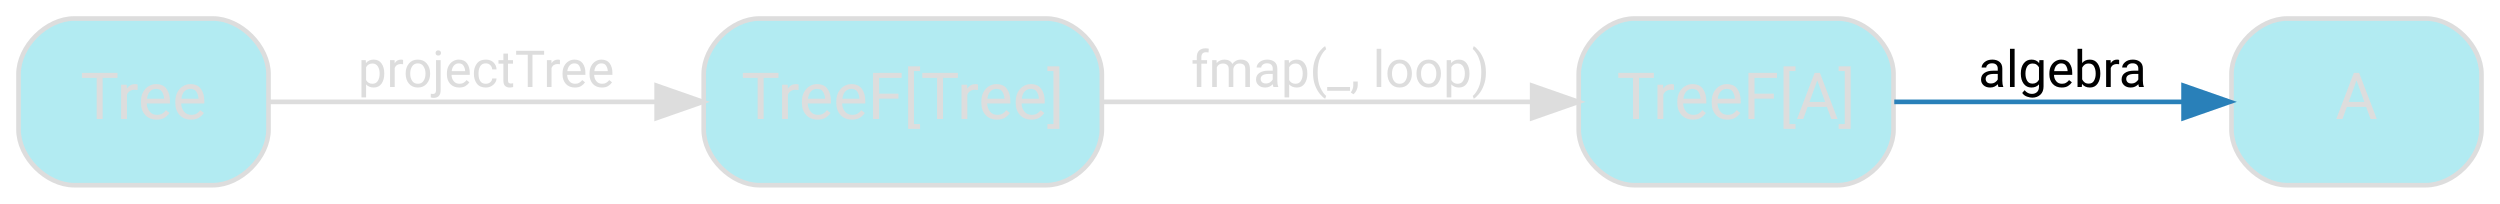
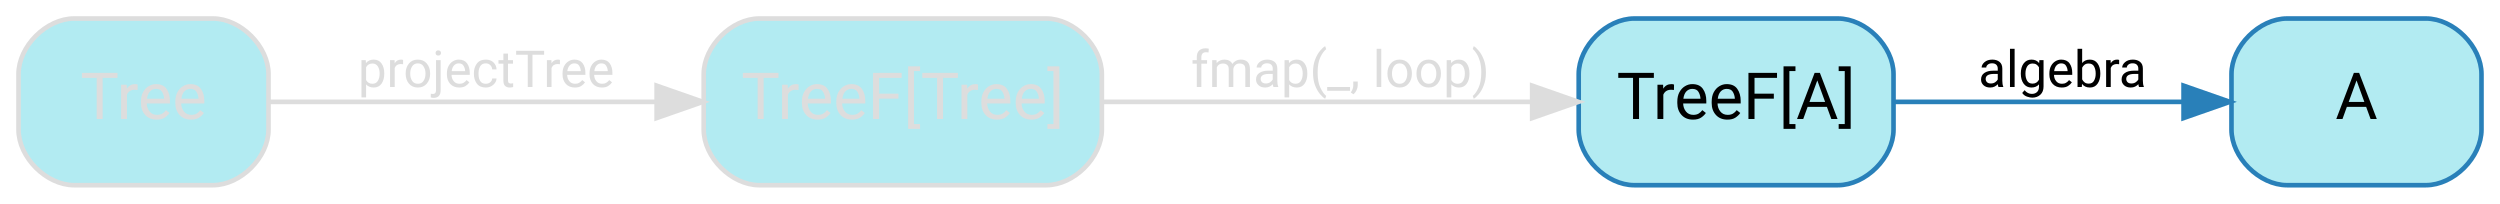
<svg xmlns="http://www.w3.org/2000/svg" width="540pt" height="44pt" viewBox="0.00 0.00 540.00 44.00">
  <g id="graph0" class="graph" transform="scale(1 1) rotate(0) translate(4 40)">
    <g id="node1" class="node">
      <path fill="#b2ebf2" stroke="#dddddd" d="M222,-36C222,-36 160,-36 160,-36 154,-36 148,-30 148,-24 148,-24 148,-12 148,-12 148,-6 154,0 160,0 160,0 222,0 222,0 228,0 234,-6 234,-12 234,-12 234,-24 234,-24 234,-30 228,-36 222,-36" />
      <text text-anchor="middle" x="191" y="-14.3" font-family="Segoe UI,Roboto,Helvetica,Arial,sans-serif" font-size="14.00" fill="#dddddd">TreeF[Tree]</text>
    </g>
    <g id="node2" class="node">
-       <path fill="#b2ebf2" stroke="#dddddd" d="M393,-36C393,-36 349,-36 349,-36 343,-36 337,-30 337,-24 337,-24 337,-12 337,-12 337,-6 343,0 349,0 349,0 393,0 393,0 399,0 405,-6 405,-12 405,-12 405,-24 405,-24 405,-30 399,-36 393,-36" />
-       <text text-anchor="middle" x="371" y="-14.3" font-family="Segoe UI,Roboto,Helvetica,Arial,sans-serif" font-size="14.00" fill="#dddddd">TreeF[A]</text>
+       <path fill="#b2ebf2" stroke="#2980b9" d="M393,-36C393,-36 349,-36 349,-36 343,-36 337,-30 337,-24 337,-24 337,-12 337,-12 337,-6 343,0 349,0 349,0 393,0 393,0 399,0 405,-6 405,-12 405,-12 405,-24 405,-24 405,-30 399,-36 393,-36" />
+       <text text-anchor="middle" x="371" y="-14.3" font-family="Segoe UI,Roboto,Helvetica,Arial,sans-serif" font-size="14.00" fill="#000000">TreeF[A]</text>
    </g>
    <g id="edge2" class="edge">
      <path fill="none" stroke="#dddddd" d="M234.114,-18C262.182,-18 298.689,-18 326.943,-18" />
      <polygon fill="#dddddd" stroke="#dddddd" points="326.947,-21.5 336.947,-18 326.947,-14.5 326.947,-21.5" />
      <text text-anchor="middle" x="285.5" y="-21.2" font-family="Segoe UI,Roboto,Helvetica,Arial,sans-serif" font-size="11.00" fill="#dddddd">fmap(_, loop)</text>
    </g>
    <g id="node4" class="node">
-       <path fill="#b2ebf2" stroke="#dddddd" d="M520,-36C520,-36 490,-36 490,-36 484,-36 478,-30 478,-24 478,-24 478,-12 478,-12 478,-6 484,0 490,0 490,0 520,0 520,0 526,0 532,-6 532,-12 532,-12 532,-24 532,-24 532,-30 526,-36 520,-36" />
-       <text text-anchor="middle" x="505" y="-14.3" font-family="Segoe UI,Roboto,Helvetica,Arial,sans-serif" font-size="14.00" fill="#dddddd">A</text>
+       <path fill="#b2ebf2" stroke="#2980b9" d="M520,-36C520,-36 490,-36 490,-36 484,-36 478,-30 478,-24 478,-24 478,-12 478,-12 478,-6 484,0 490,0 490,0 520,0 520,0 526,0 532,-6 532,-12 532,-12 532,-24 532,-24 532,-30 526,-36 520,-36" />
+       <text text-anchor="middle" x="505" y="-14.3" font-family="Segoe UI,Roboto,Helvetica,Arial,sans-serif" font-size="14.00" fill="#000000">A</text>
    </g>
    <g id="edge3" class="edge">
      <path fill="none" stroke="#2980b9" d="M405.161,-18C424.222,-18 447.994,-18 467.56,-18" />
      <polygon fill="#2980b9" stroke="#2980b9" points="467.65,-21.5 477.65,-18 467.649,-14.5 467.65,-21.5" />
      <text text-anchor="middle" x="441.5" y="-21.2" font-family="Segoe UI,Roboto,Helvetica,Arial,sans-serif" font-size="11.00" fill="#000000">algebra</text>
    </g>
    <g id="node3" class="node">
      <path fill="#b2ebf2" stroke="#dddddd" d="M42,-36C42,-36 12,-36 12,-36 6,-36 0,-30 0,-24 0,-24 0,-12 0,-12 0,-6 6,0 12,0 12,0 42,0 42,0 48,0 54,-6 54,-12 54,-12 54,-24 54,-24 54,-30 48,-36 42,-36" />
      <text text-anchor="middle" x="27" y="-14.3" font-family="Segoe UI,Roboto,Helvetica,Arial,sans-serif" font-size="14.00" fill="#dddddd">Tree</text>
    </g>
    <g id="edge1" class="edge">
      <path fill="none" stroke="#dddddd" d="M54.081,-18C76.769,-18 109.837,-18 137.792,-18" />
      <polygon fill="#dddddd" stroke="#dddddd" points="137.831,-21.5 147.831,-18 137.831,-14.5 137.831,-21.5" />
      <text text-anchor="middle" x="101" y="-21.2" font-family="Segoe UI,Roboto,Helvetica,Arial,sans-serif" font-size="11.00" fill="#dddddd">projectTree</text>
    </g>
  </g>
</svg>
